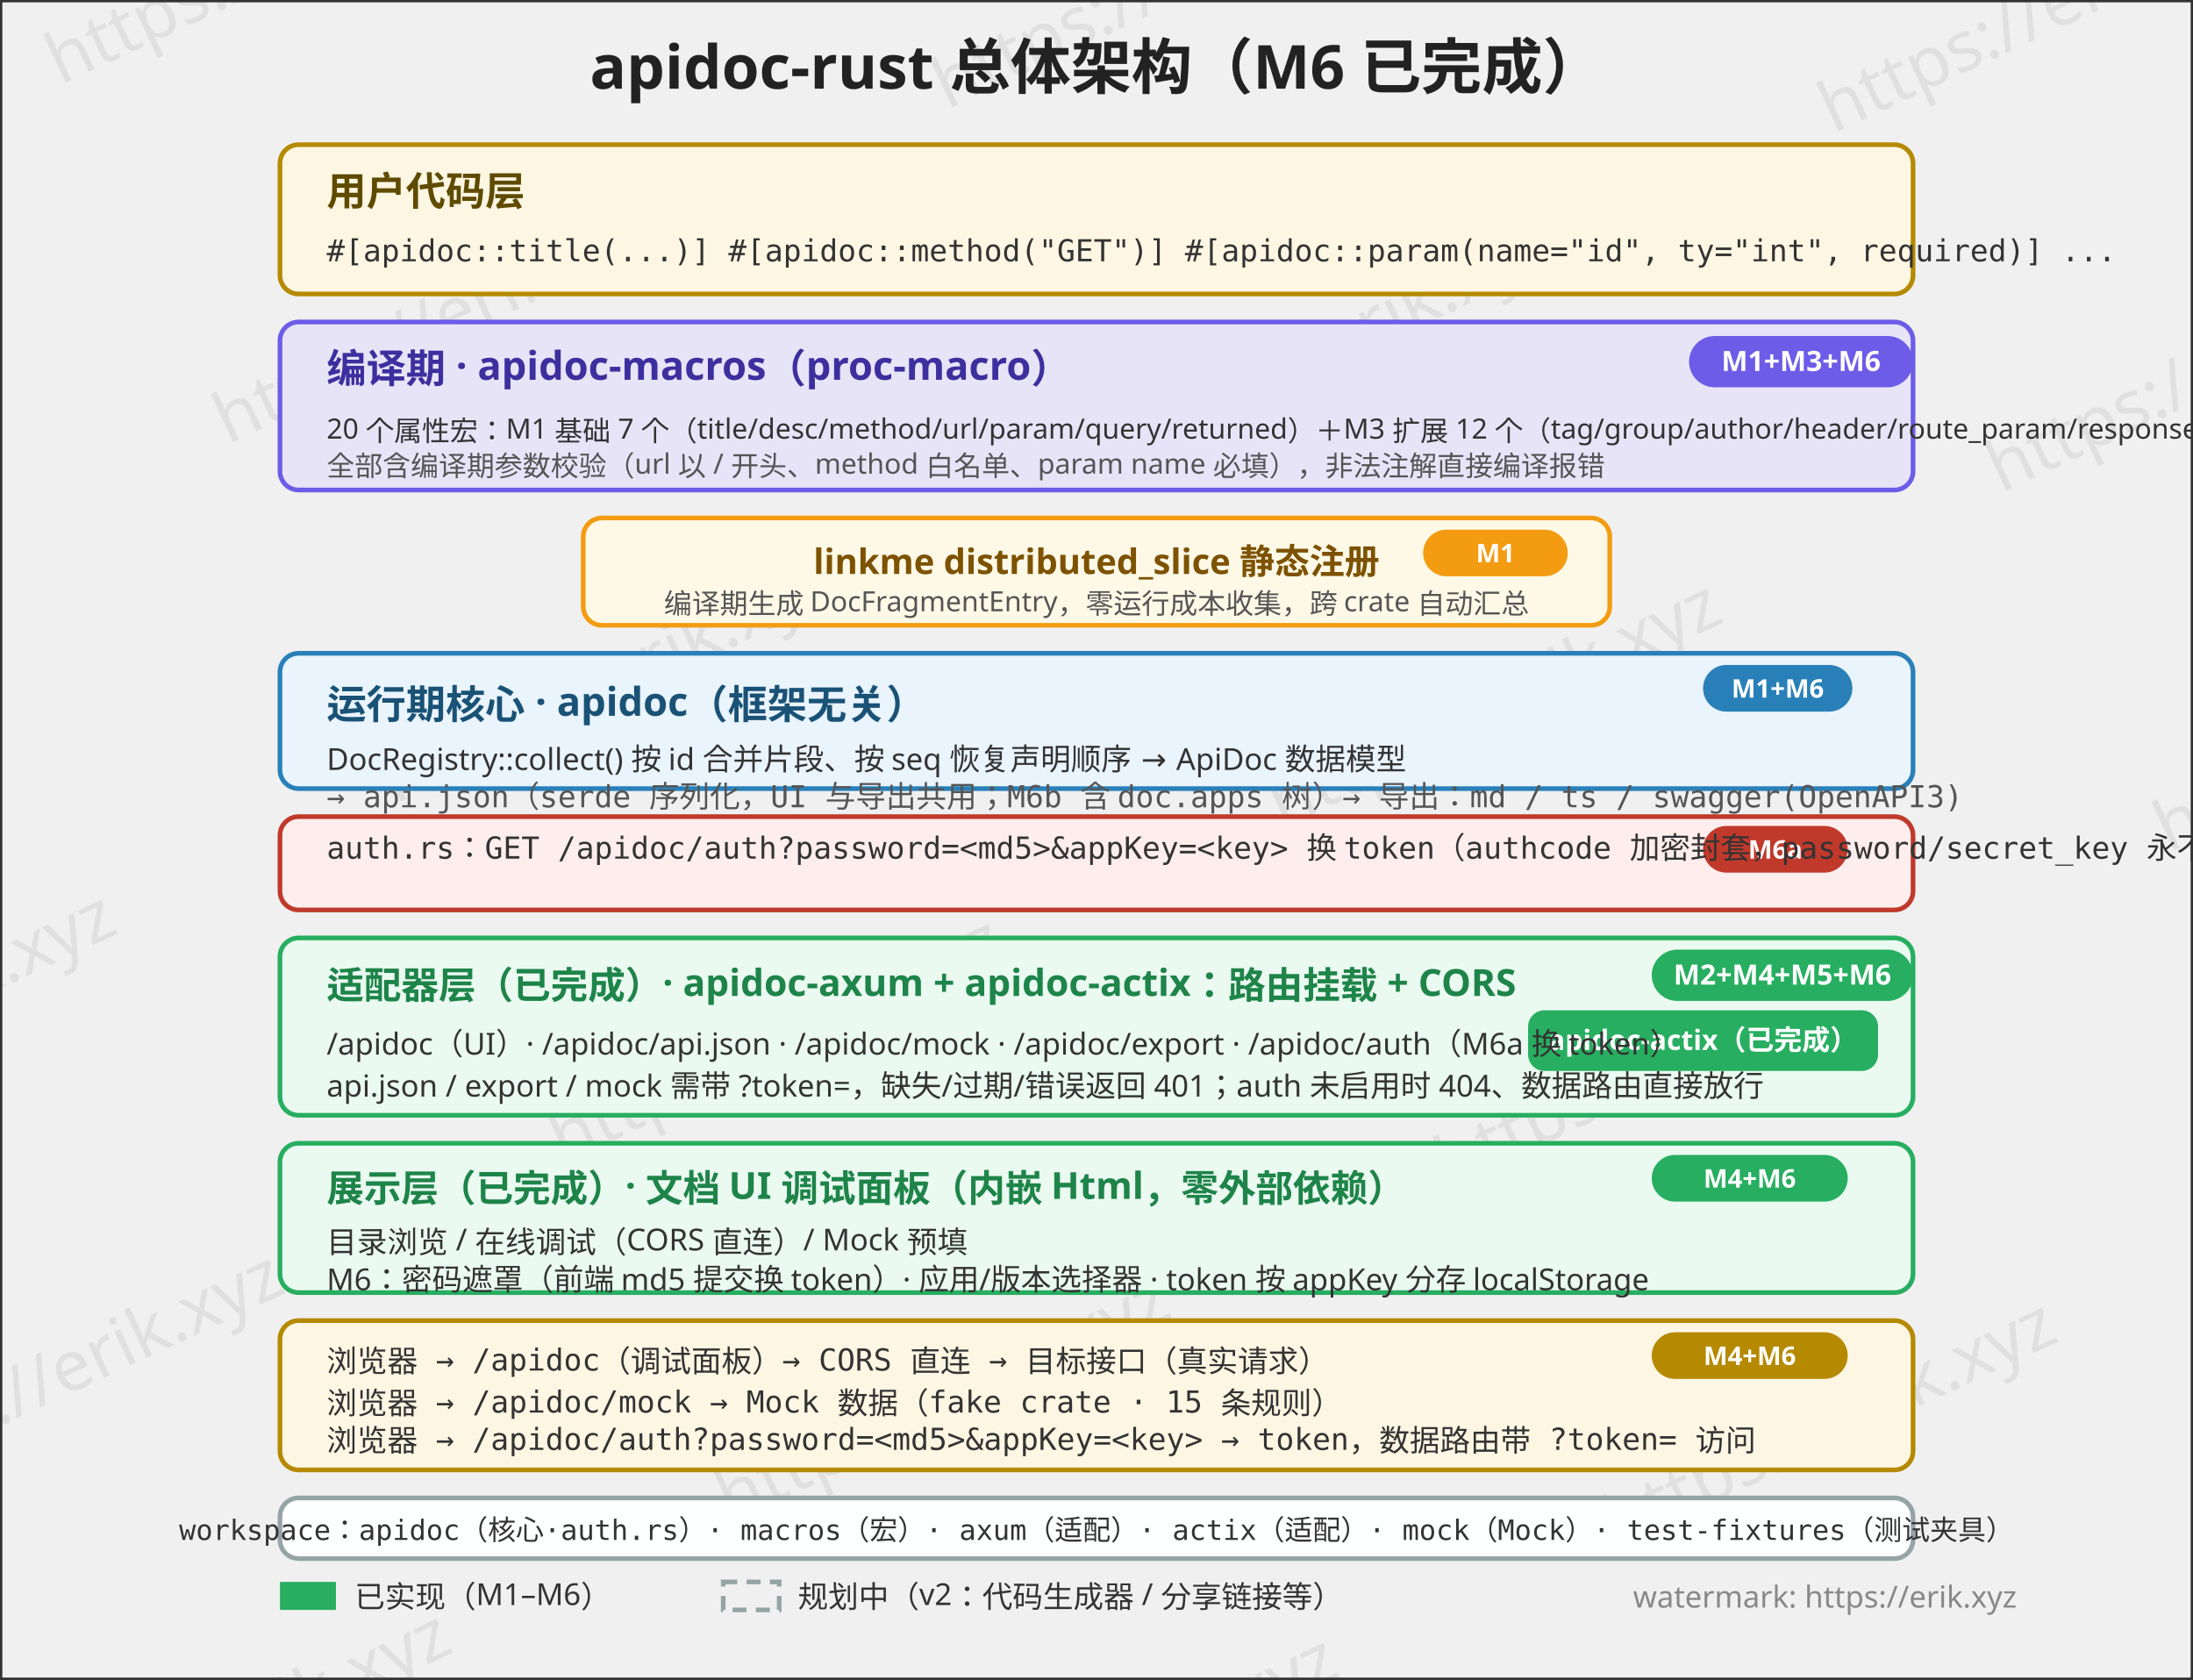
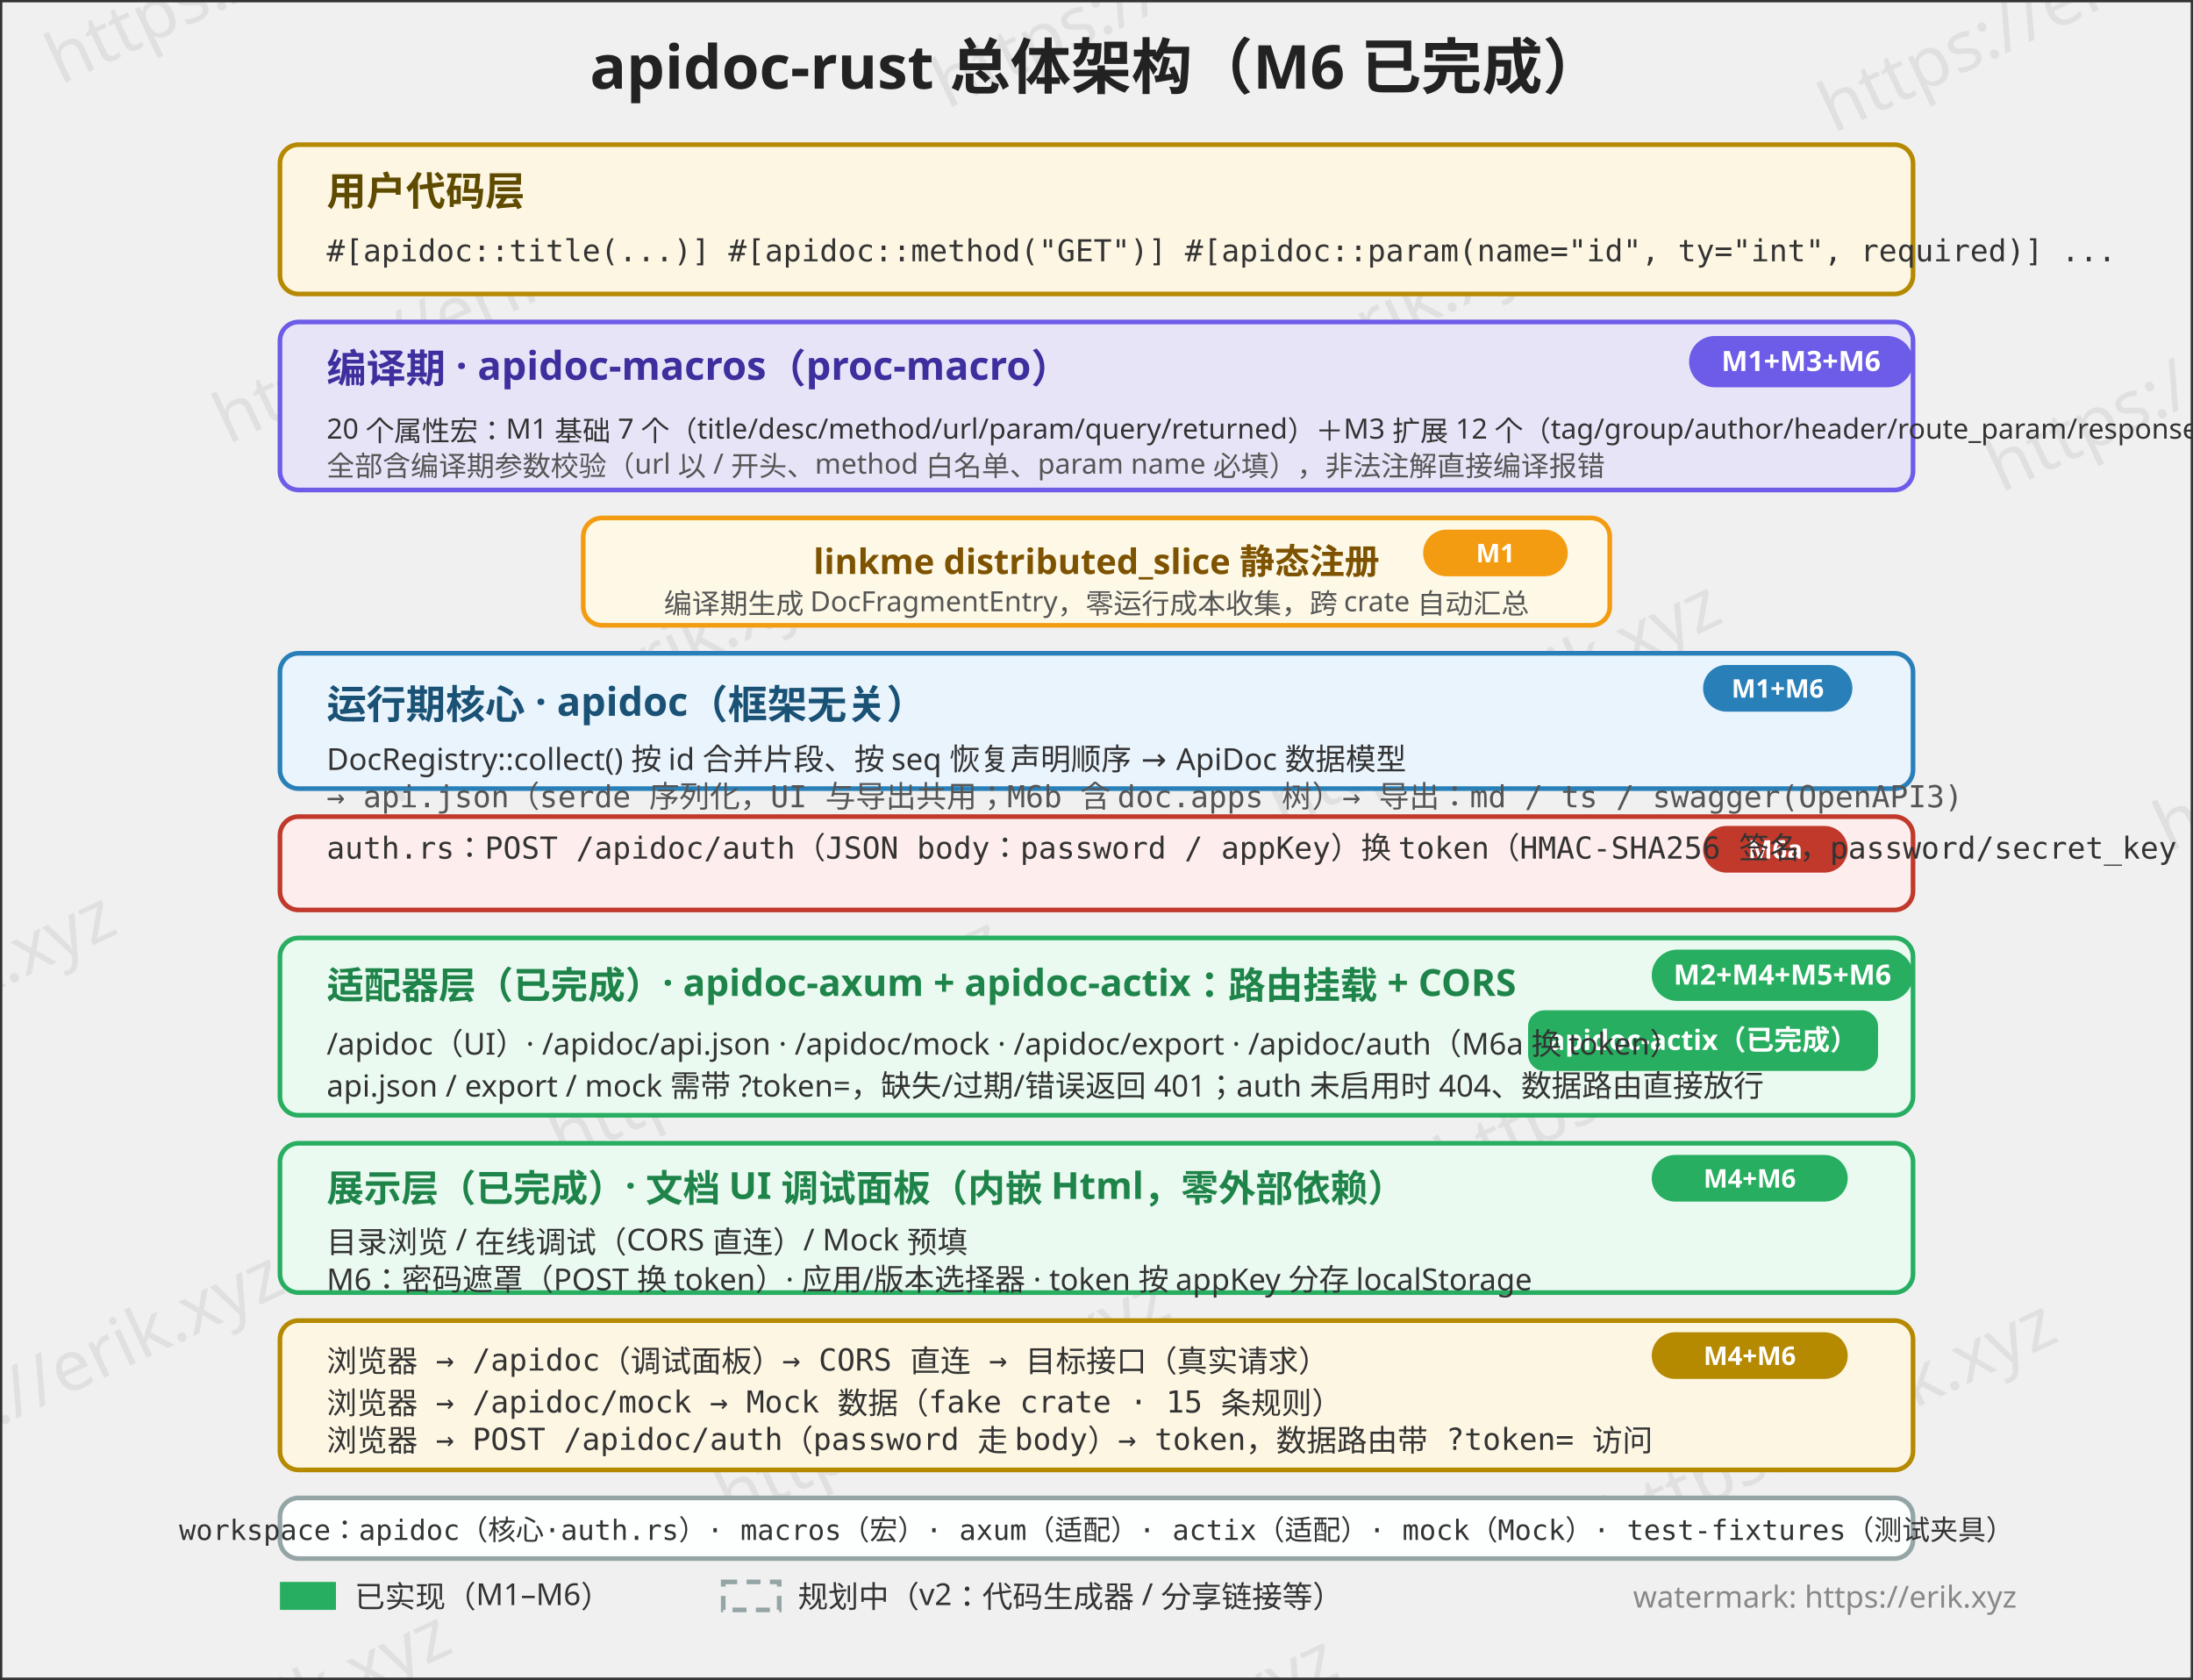
<svg xmlns="http://www.w3.org/2000/svg" viewBox="0 0 940 720" font-family="sans-serif">
  <defs>
    <pattern id="wm" width="340" height="170" patternUnits="userSpaceOnUse" patternTransform="rotate(-25)">
      <text x="8" y="44" font-size="30" fill="#888888" opacity="0.15">https://erik.xyz</text>
    </pattern>
  </defs>
  <rect width="940" height="720" fill="url(#wm)" />
  <rect x="0" y="0" width="940" height="720" fill="none" stroke="#333" stroke-width="2" />
  <text x="470" y="38" text-anchor="middle" font-size="26" font-weight="bold" fill="#222">apidoc-rust 总体架构（M6 已完成）</text>
  <rect x="120" y="62" width="700" height="64" rx="8" fill="#fdf6e3" stroke="#b58900" stroke-width="2" />
  <text x="140" y="88" font-size="17" font-weight="bold" fill="#5f4b00">用户代码层</text>
  <text x="140" y="112" font-size="13" fill="#333" font-family="monospace">#[apidoc::title(...)]  #[apidoc::method("GET")]  #[apidoc::param(name="id", ty="int", required)] ...</text>
  <rect x="120" y="138" width="700" height="72" rx="8" fill="#e8e4f8" stroke="#6c5ce7" stroke-width="2" />
  <rect x="724" y="144" width="96" height="22" rx="11" fill="#6c5ce7" />
  <text x="772" y="159" text-anchor="middle" font-size="12" fill="#fff" font-weight="bold">M1+M3+M6</text>
  <text x="140" y="164" font-size="17" font-weight="bold" fill="#3d2f9e">编译期 · apidoc-macros（proc-macro）</text>
  <text x="140" y="188" font-size="12" fill="#333">20 个属性宏：M1 基础 7 个（title/desc/method/url/param/query/returned）＋M3 扩展 12 个（tag/group/author/header/route_param/response_status/success/error/not_debug/md/sort/ref）＋M6 app 挂载</text>
  <text x="140" y="204" font-size="12" fill="#555">全部含编译期参数校验（url 以 / 开头、method 白名单、param name 必填），非法注解直接编译报错</text>
  <rect x="250" y="222" width="440" height="46" rx="8" fill="#fef9e7" stroke="#f39c12" stroke-width="2" />
  <rect x="610" y="227" width="62" height="20" rx="10" fill="#f39c12" />
  <text x="641" y="241" text-anchor="middle" font-size="11" fill="#fff" font-weight="bold">M1</text>
  <text x="470" y="246" text-anchor="middle" font-size="15" font-weight="bold" fill="#7d5200">linkme distributed_slice 静态注册</text>
  <text x="470" y="263" text-anchor="middle" font-size="12" fill="#555">编译期生成 DocFragmentEntry，零运行成本收集，跨 crate 自动汇总</text>
  <rect x="120" y="280" width="700" height="58" rx="8" fill="#eaf4fd" stroke="#2980b9" stroke-width="2" />
  <rect x="730" y="285" width="64" height="20" rx="10" fill="#2980b9" />
  <text x="762" y="299" text-anchor="middle" font-size="11" fill="#fff" font-weight="bold">M1+M6</text>
  <text x="140" y="308" font-size="17" font-weight="bold" fill="#1a5276">运行期核心 · apidoc（框架无关）</text>
  <text x="140" y="330" font-size="13" fill="#333">DocRegistry::collect() 按 id 合并片段、按 seq 恢复声明顺序 → ApiDoc 数据模型</text>
  <text x="140" y="346" font-size="13" fill="#555" font-family="monospace">→ api.json（serde 序列化，UI 与导出共用；M6b 含 doc.apps 树）→ 导出：md / ts / swagger(OpenAPI3)</text>
  <rect x="120" y="350" width="700" height="40" rx="8" fill="#fdedec" stroke="#c0392b" stroke-width="2" />
  <rect x="730" y="354" width="62" height="20" rx="10" fill="#c0392b" />
  <text x="761" y="368" text-anchor="middle" font-size="11" fill="#fff" font-weight="bold">M6a</text>
-   <text x="140" y="368" font-size="13" fill="#333" font-family="monospace">auth.rs：GET /apidoc/auth?password=&lt;md5&gt;&amp;appKey=&lt;key&gt; 换 token（authcode 加密封套，password/secret_key 永不序列化）</text>
+   <text x="140" y="368" font-size="13" fill="#333" font-family="monospace">auth.rs：POST /apidoc/auth（JSON body：password / appKey）换 token（HMAC-SHA256 签名，password/secret_key 永不序列化）</text>
  <rect x="120" y="402" width="700" height="76" rx="8" fill="#eafaf1" stroke="#27ae60" stroke-width="2" />
  <rect x="708" y="407" width="112" height="22" rx="11" fill="#27ae60" />
  <text x="764" y="422" text-anchor="middle" font-size="12" fill="#fff" font-weight="bold">M2+M4+M5+M6</text>
  <text x="140" y="428" font-size="16" font-weight="bold" fill="#1e8449">适配器层（已完成）· apidoc-axum + apidoc-actix：路由挂载 + CORS</text>
  <rect x="656" y="434" width="148" height="24" rx="6" fill="#27ae60" stroke="#27ae60" stroke-width="2" />
  <text x="730" y="450" text-anchor="middle" font-size="12" fill="#fff" font-weight="bold">apidoc-actix（已完成）</text>
  <text x="140" y="452" font-size="13" fill="#333">/apidoc（UI）· /apidoc/api.json · /apidoc/mock · /apidoc/export · /apidoc/auth（M6a 换 token）</text>
  <text x="140" y="470" font-size="13" fill="#333">api.json / export / mock 需带 ?token=，缺失/过期/错误返回 401；auth 未启用时 404、数据路由直接放行</text>
  <rect x="120" y="490" width="700" height="64" rx="8" fill="#eafaf1" stroke="#27ae60" stroke-width="2" />
  <rect x="708" y="495" width="84" height="20" rx="10" fill="#27ae60" />
  <text x="750" y="509" text-anchor="middle" font-size="11" fill="#fff" font-weight="bold">M4+M6</text>
  <text x="140" y="515" font-size="16" font-weight="bold" fill="#1e8449">展示层（已完成）· 文档 UI 调试面板（内嵌 Html，零外部依赖）</text>
  <text x="140" y="537" font-size="13" fill="#333">目录浏览 / 在线调试（CORS 直连）/ Mock 预填</text>
-   <text x="140" y="553" font-size="13" fill="#333">M6：密码遮罩（前端 md5 提交换 token）· 应用/版本选择器 · token 按 appKey 分存 localStorage</text>
+   <text x="140" y="553" font-size="13" fill="#333">M6：密码遮罩（POST 换 token）· 应用/版本选择器 · token 按 appKey 分存 localStorage</text>
  <rect x="120" y="566" width="700" height="64" rx="8" fill="#fdf6e3" stroke="#b58900" stroke-width="2" />
  <rect x="708" y="571" width="84" height="20" rx="10" fill="#b58900" />
  <text x="750" y="585" text-anchor="middle" font-size="11" fill="#fff" font-weight="bold">M4+M6</text>
  <text x="140" y="588" font-size="13" fill="#333" font-family="monospace">浏览器 → /apidoc（调试面板）→ CORS 直连 → 目标接口（真实请求）</text>
  <text x="140" y="606" font-size="13" fill="#333" font-family="monospace">浏览器 → /apidoc/mock → Mock 数据（fake crate · 15 条规则）</text>
-   <text x="140" y="622" font-size="13" fill="#333" font-family="monospace">浏览器 → /apidoc/auth?password=&lt;md5&gt;&amp;appKey=&lt;key&gt; → token，数据路由带 ?token= 访问</text>
+   <text x="140" y="622" font-size="13" fill="#333" font-family="monospace">浏览器 → POST /apidoc/auth（password 走 body）→ token，数据路由带 ?token= 访问</text>
  <rect x="120" y="642" width="700" height="26" rx="8" fill="#fdfefe" stroke="#95a5a6" stroke-width="2" />
  <text x="470" y="660" text-anchor="middle" font-size="12" fill="#333" font-family="monospace">workspace：apidoc（核心·auth.rs）· macros（宏）· axum（适配）· actix（适配）· mock（Mock）· test-fixtures（测试夹具）</text>
  <rect x="120" y="678" width="24" height="12" fill="#27ae60" />
  <text x="152" y="689" font-size="13" fill="#333">已实现（M1–M6）</text>
  <rect x="310" y="678" width="24" height="12" fill="none" stroke="#95a5a6" stroke-width="2" stroke-dasharray="6 4" />
  <text x="342" y="689" font-size="13" fill="#333">规划中（v2：代码生成器 / 分享链接等）</text>
  <text x="700" y="689" font-size="13" fill="#888">watermark: https://erik.xyz</text>
</svg>
